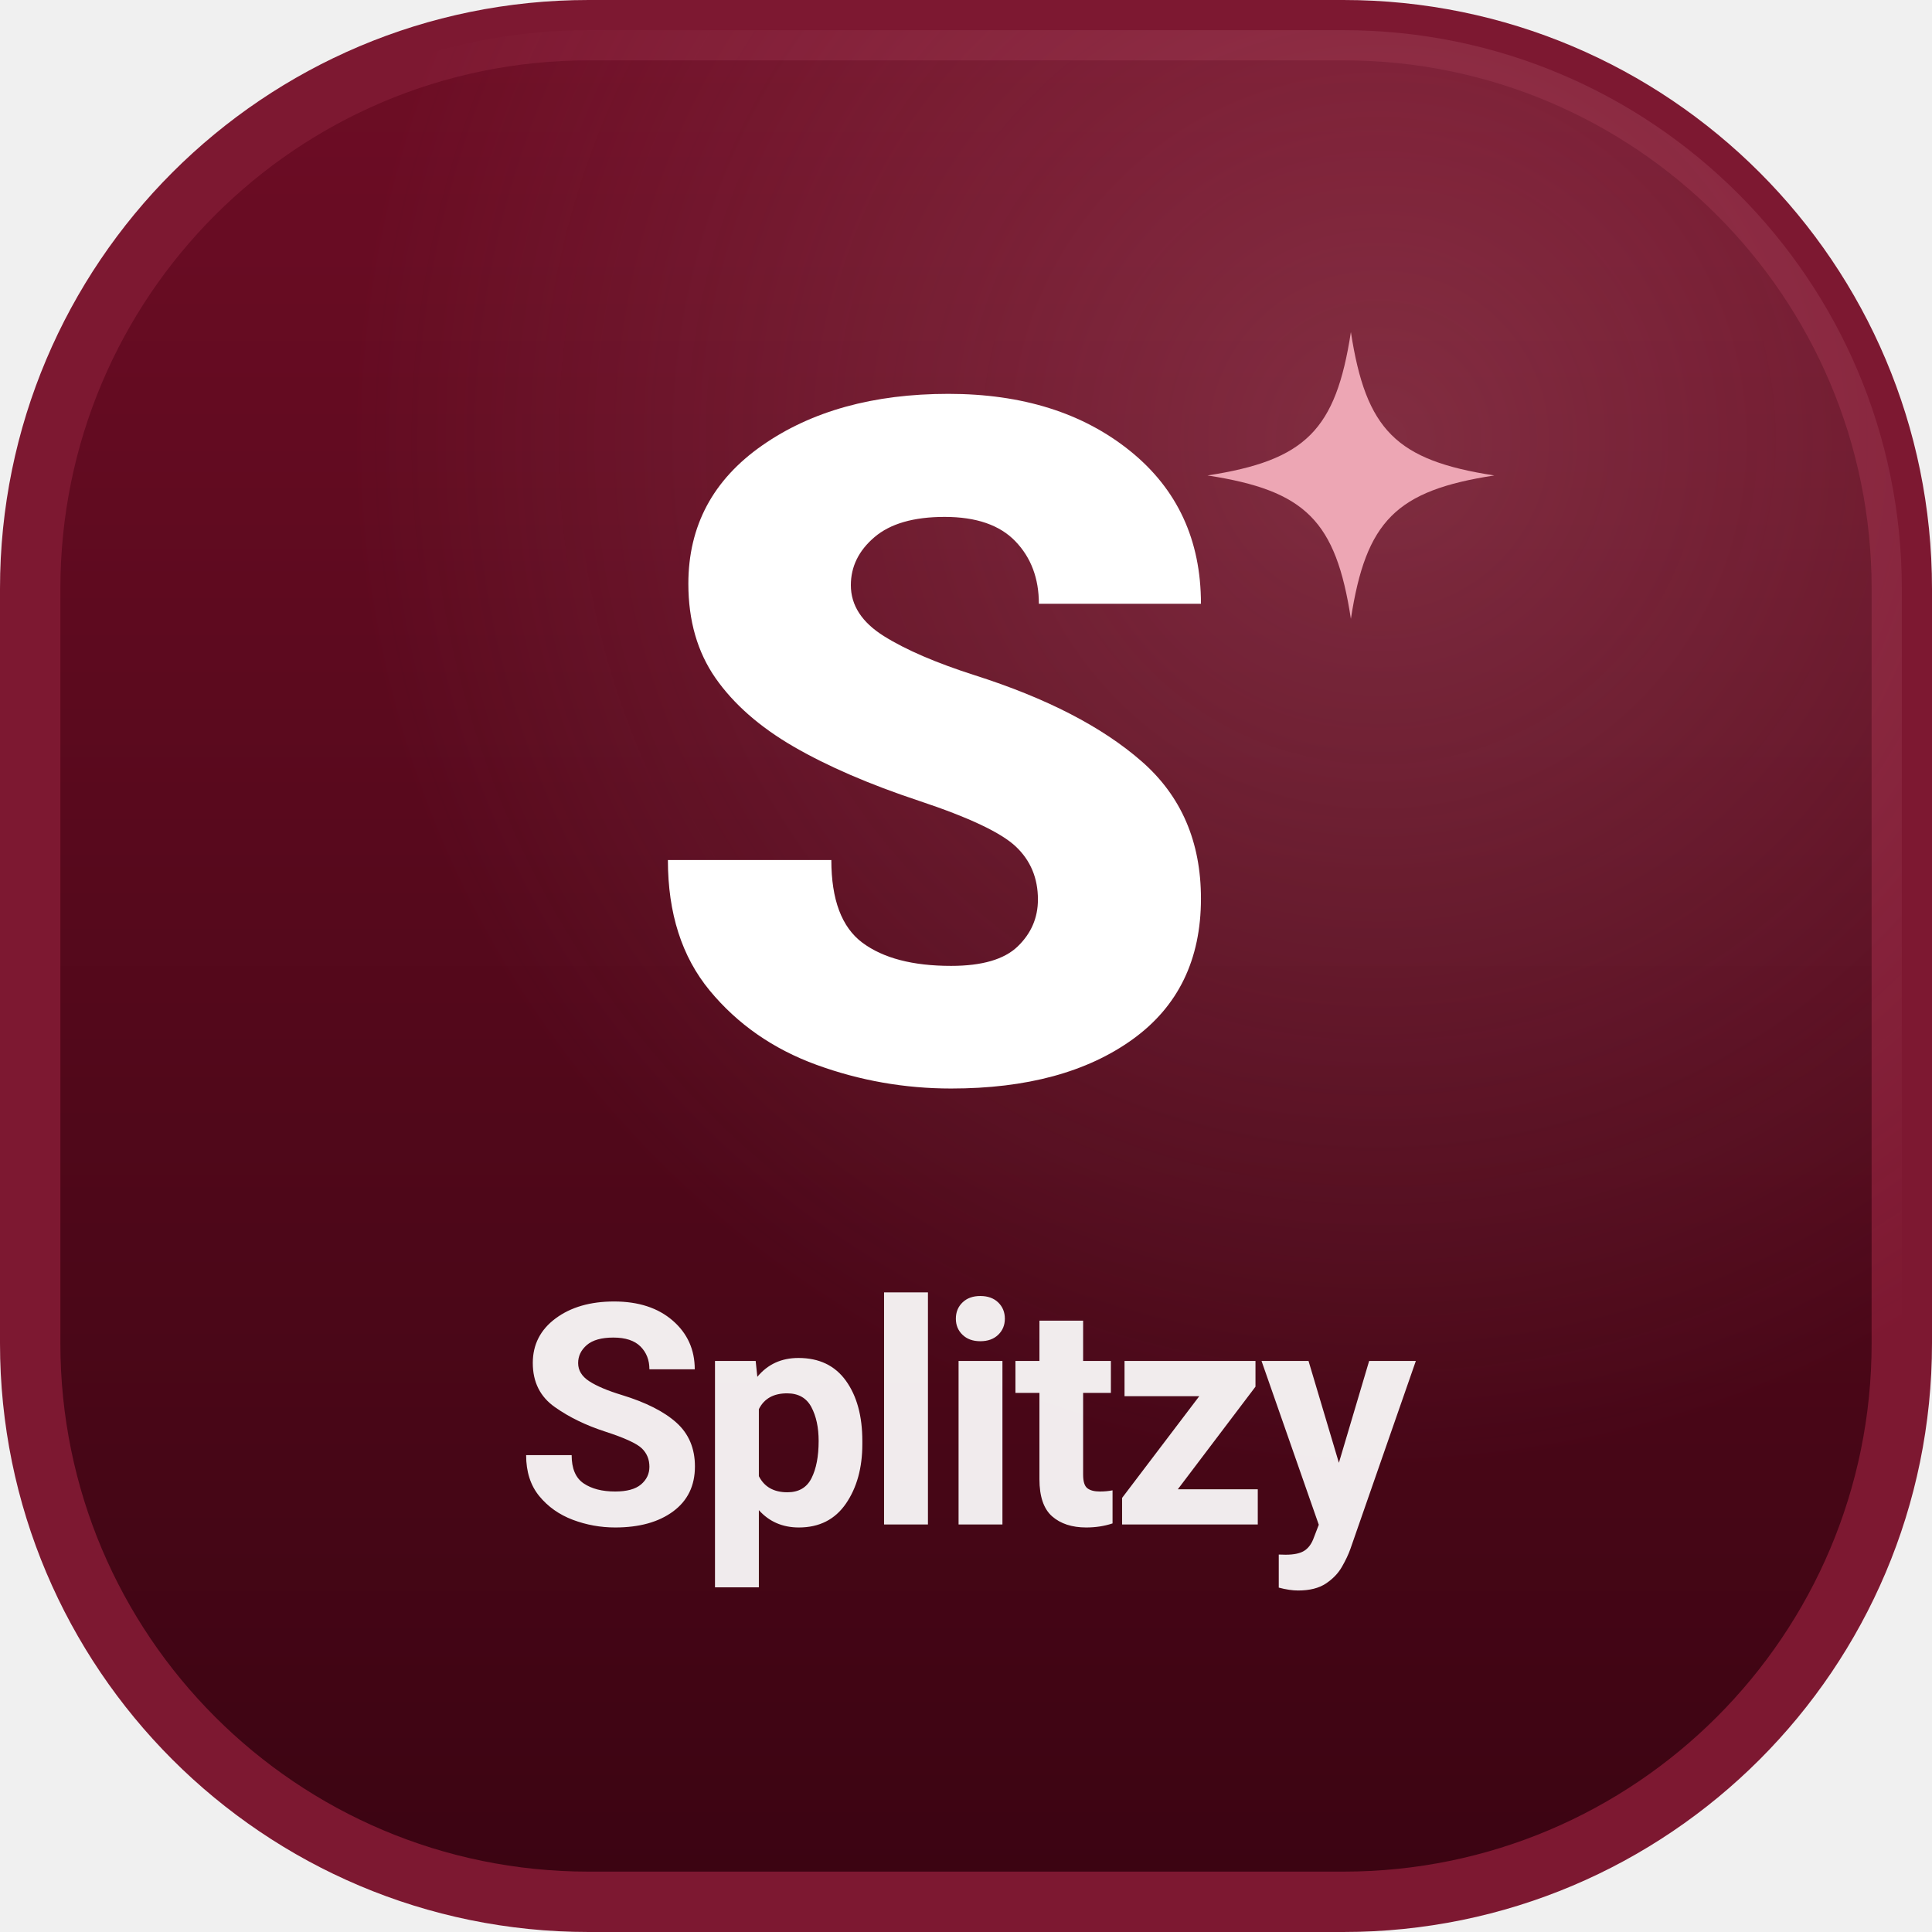
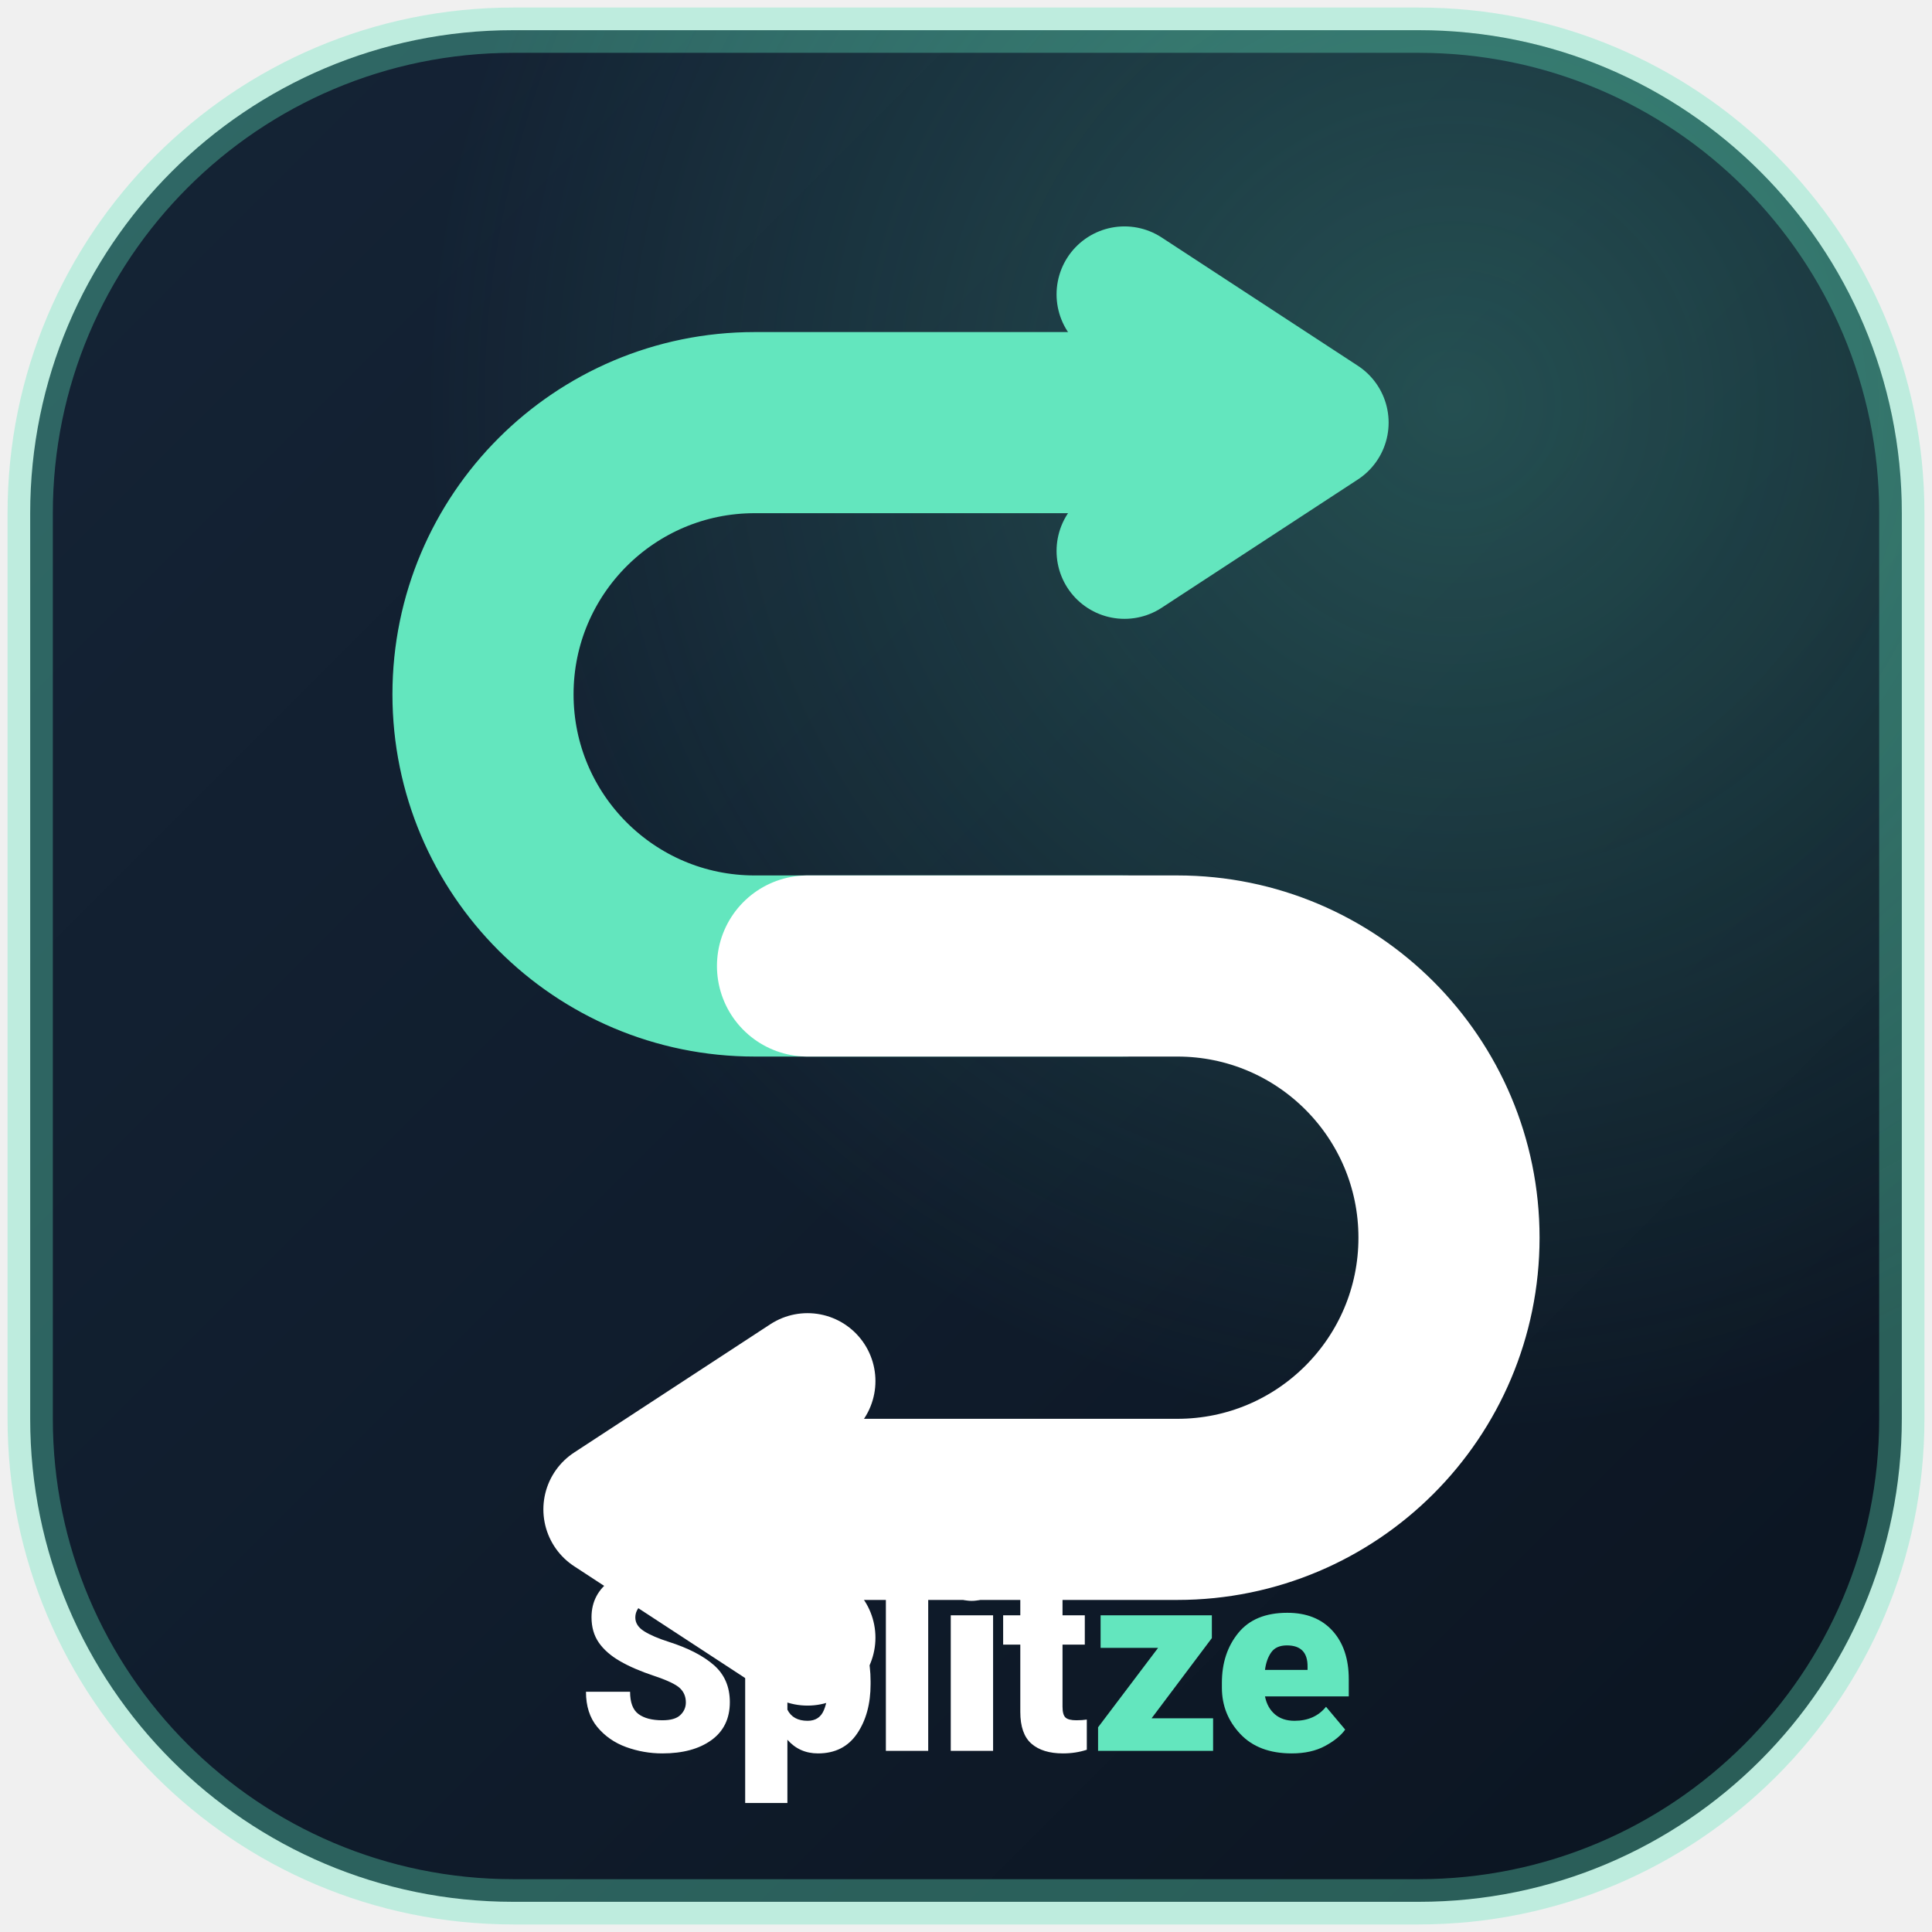
<svg xmlns="http://www.w3.org/2000/svg" viewBox="0 0 512 512" width="512" height="512">
  <defs>
-     <linearGradient id="splitzyBg" x1="0%" y1="0%" x2="0%" y2="100%">
-       <stop offset="0%" stop-color="#6E0D25" />
-       <stop offset="100%" stop-color="#3B0412" />
+     <linearGradient id="splitzeBg" x1="0%" y1="0%" x2="100%" y2="100%">
+       <stop offset="0%" stop-color="#152436" />
+       <stop offset="50%" stop-color="#101D2D" />
+       <stop offset="100%" stop-color="#0B1420" />
    </linearGradient>
-     <radialGradient id="roseGlow" cx="72%" cy="22%" r="55%">
-       <stop offset="0%" stop-color="#EDA6B4" stop-opacity="0.22" />
-       <stop offset="100%" stop-color="#EDA6B4" stop-opacity="0" />
+     <radialGradient id="mintGlow" cx="76%" cy="20%" r="55%">
+       <stop offset="0%" stop-color="#63E6BE" stop-opacity="0.25" />
+       <stop offset="100%" stop-color="#63E6BE" stop-opacity="0" />
    </radialGradient>
  </defs>
-   <rect x="8" y="8" width="496" height="496" rx="148" fill="url(#splitzyBg)" stroke="#7D1831" stroke-width="16" />
-   <rect x="8" y="8" width="496" height="496" rx="148" fill="url(#roseGlow)" />
-   <text x="248" y="286" text-anchor="middle" fill="#FFFFFF" font-family="system-ui, -apple-system, 'Plus Jakarta Sans', 'Segoe UI', Roboto, Helvetica, Arial, sans-serif" font-size="252" font-weight="800" letter-spacing="-6">S</text>
-   <path d="M358 88 C362 114, 370 122, 396 126 C370 130, 362 138, 358 164 C354 138, 346 130, 320 126 C346 122, 354 114, 358 88 Z" fill="#EDA6B4" />
-   <text x="256" y="404" text-anchor="middle" fill="#FFFFFF" fill-opacity="0.92" font-family="system-ui, -apple-system, 'Plus Jakarta Sans', 'Segoe UI', Roboto, Helvetica, Arial, sans-serif" font-size="82" font-weight="700" letter-spacing="-2">Splitzy</text>
+   <rect x="8" y="8" width="496" height="496" rx="128" fill="url(#splitzeBg)" stroke="#63E6BE" stroke-opacity="0.35" stroke-width="12" />
+   <rect x="8" y="8" width="496" height="496" rx="128" fill="url(#mintGlow)" />
+   <path d="M336 112 H200 C160.235 112 128 144.235 128 184 C128 223.765 160.235 256 200 256 H298" fill="none" stroke="#63E6BE" stroke-width="48" stroke-linecap="round" stroke-linejoin="round" />
+   <path d="M298 78 L350 112 L298 146" fill="none" stroke="#63E6BE" stroke-width="36" stroke-linecap="round" stroke-linejoin="round" />
+   <path d="M176 352 H312 C351.765 352 384 319.765 384 280 C384 240.235 351.765 208 312 208 H214" fill="none" stroke="#FFFFFF" stroke-width="48" stroke-linecap="round" stroke-linejoin="round" transform="translate(0, 48)" />
+   <path d="M214 318 L162 352 L214 386" fill="none" stroke="#FFFFFF" stroke-width="36" stroke-linecap="round" stroke-linejoin="round" transform="translate(0, 48)" />
+   <text x="256" y="464" text-anchor="middle" fill="#FFFFFF" font-family="system-ui, -apple-system, 'Plus Jakarta Sans', 'Segoe UI', Roboto, Helvetica, Arial, sans-serif" font-size="68" font-weight="800" letter-spacing="-1.5">Split<tspan fill="#63E6BE">ze</tspan>
+   </text>
</svg>
